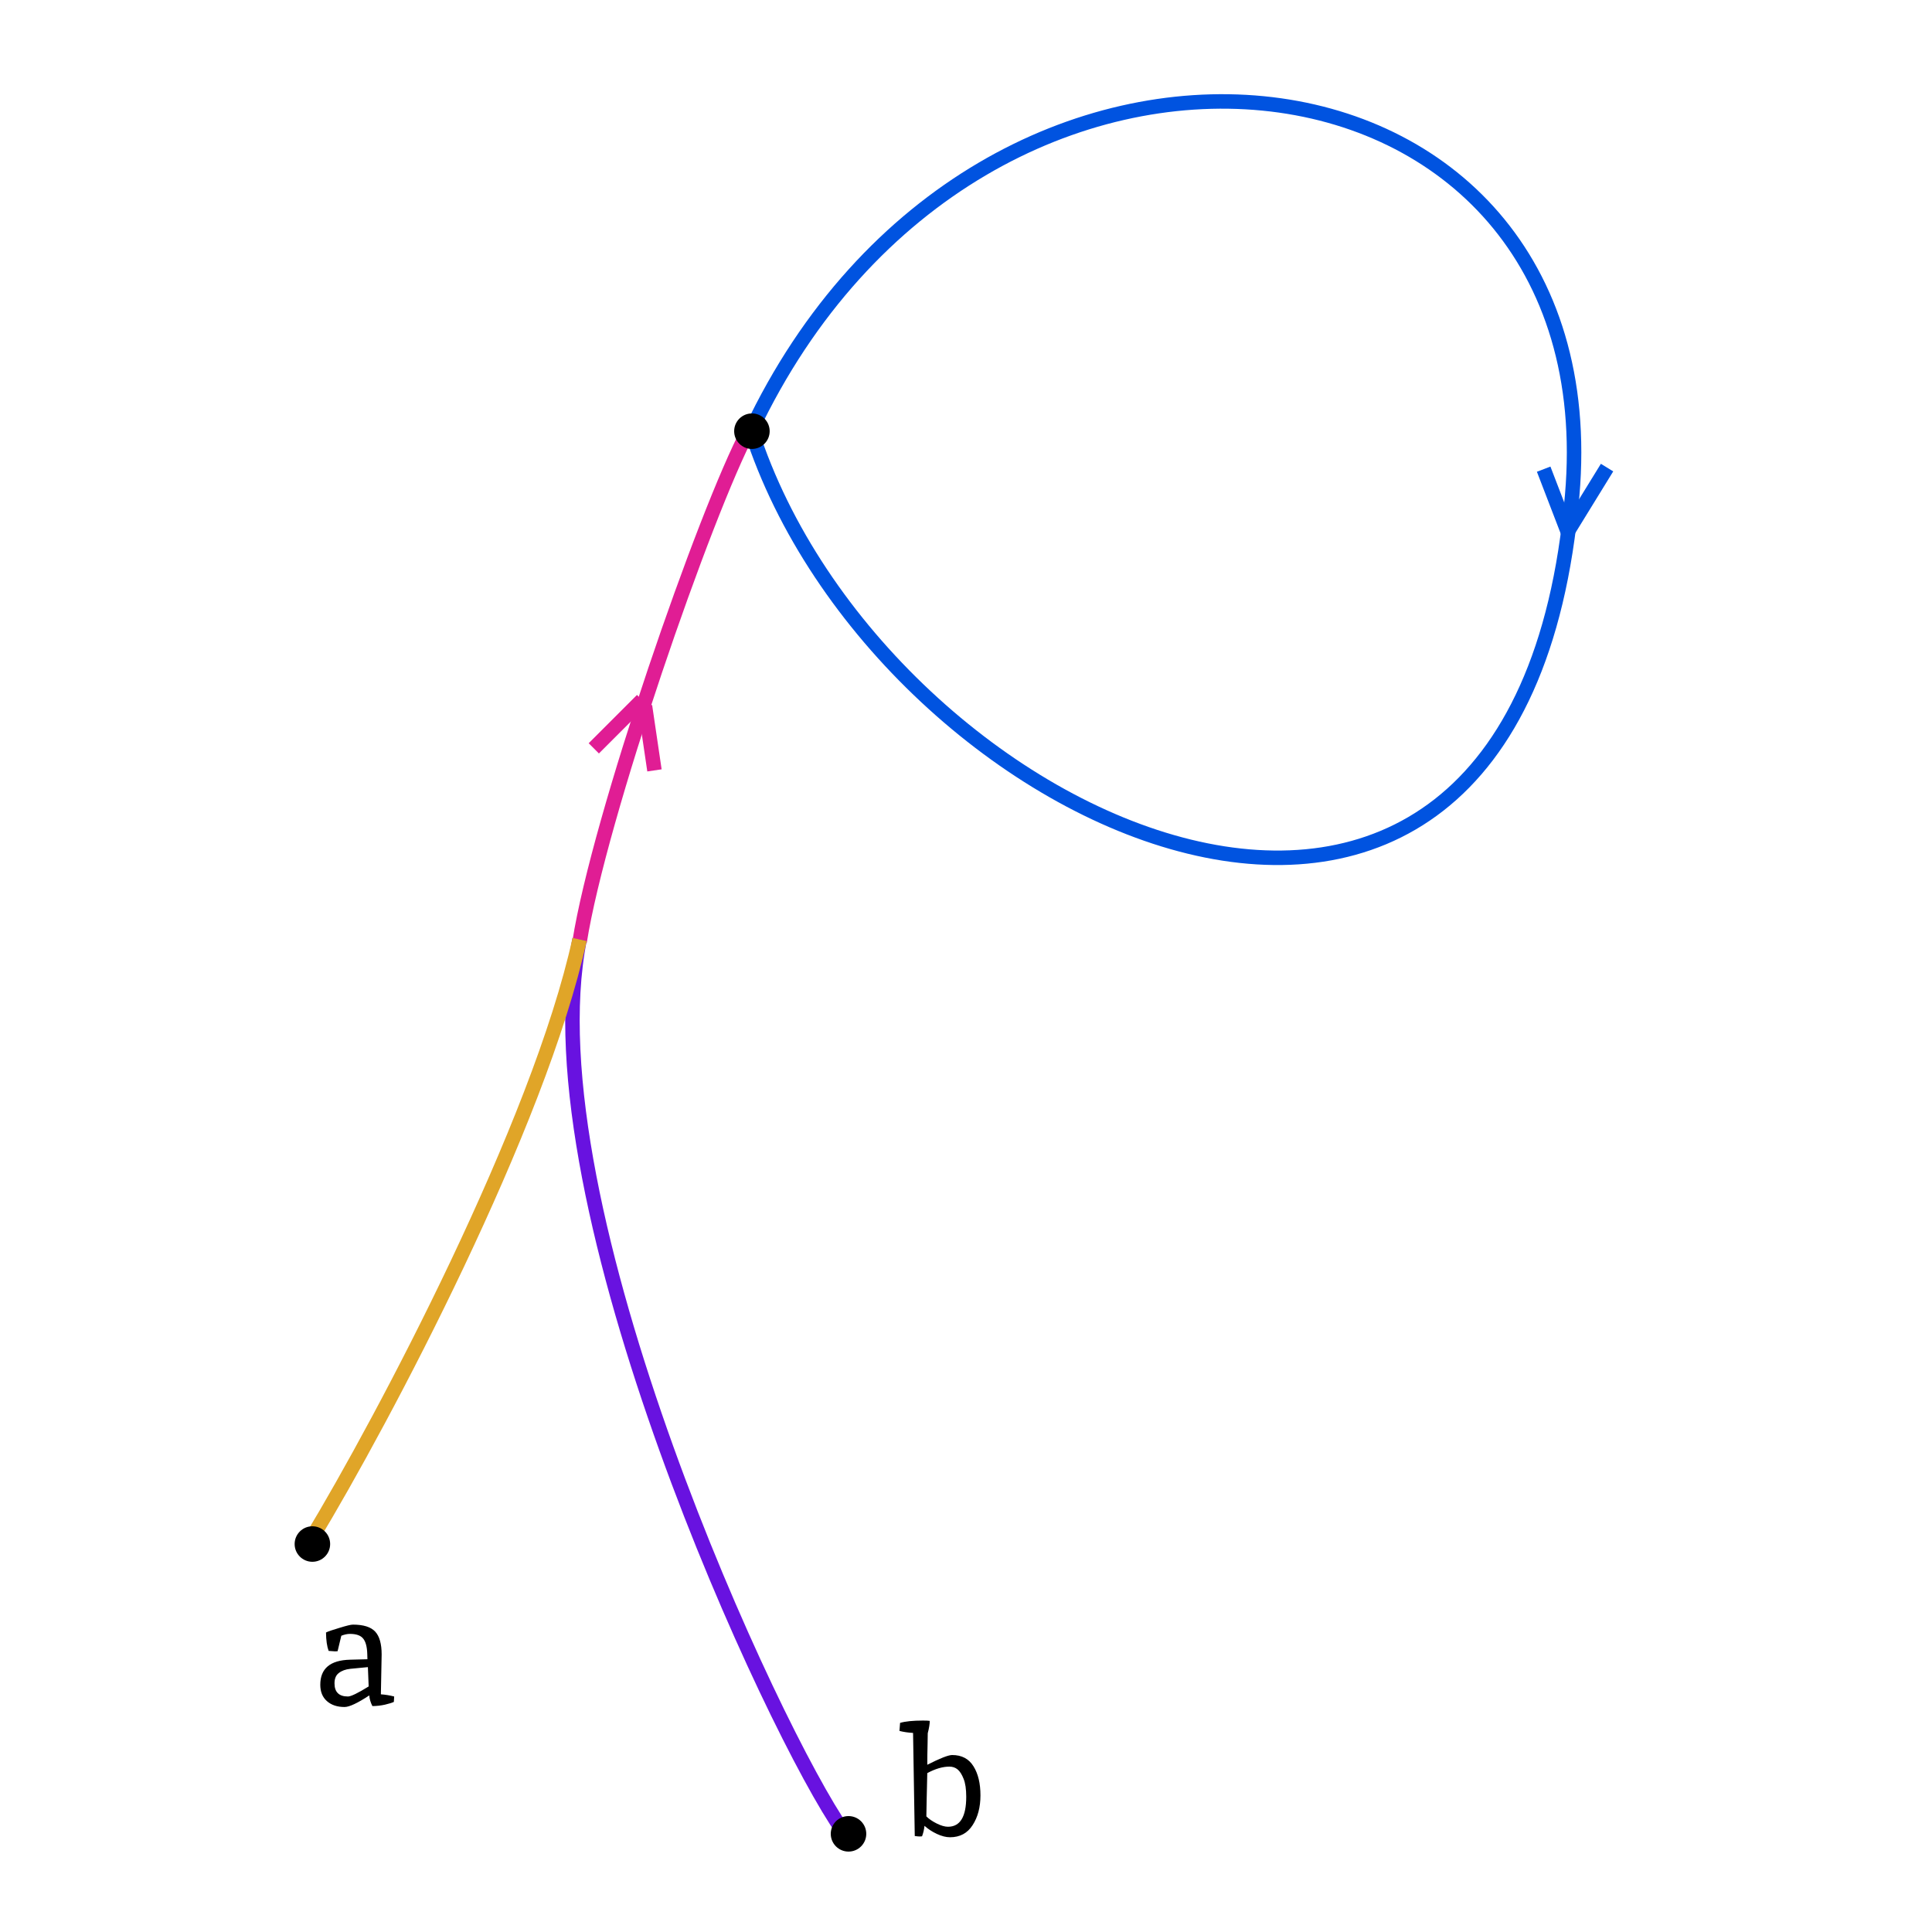
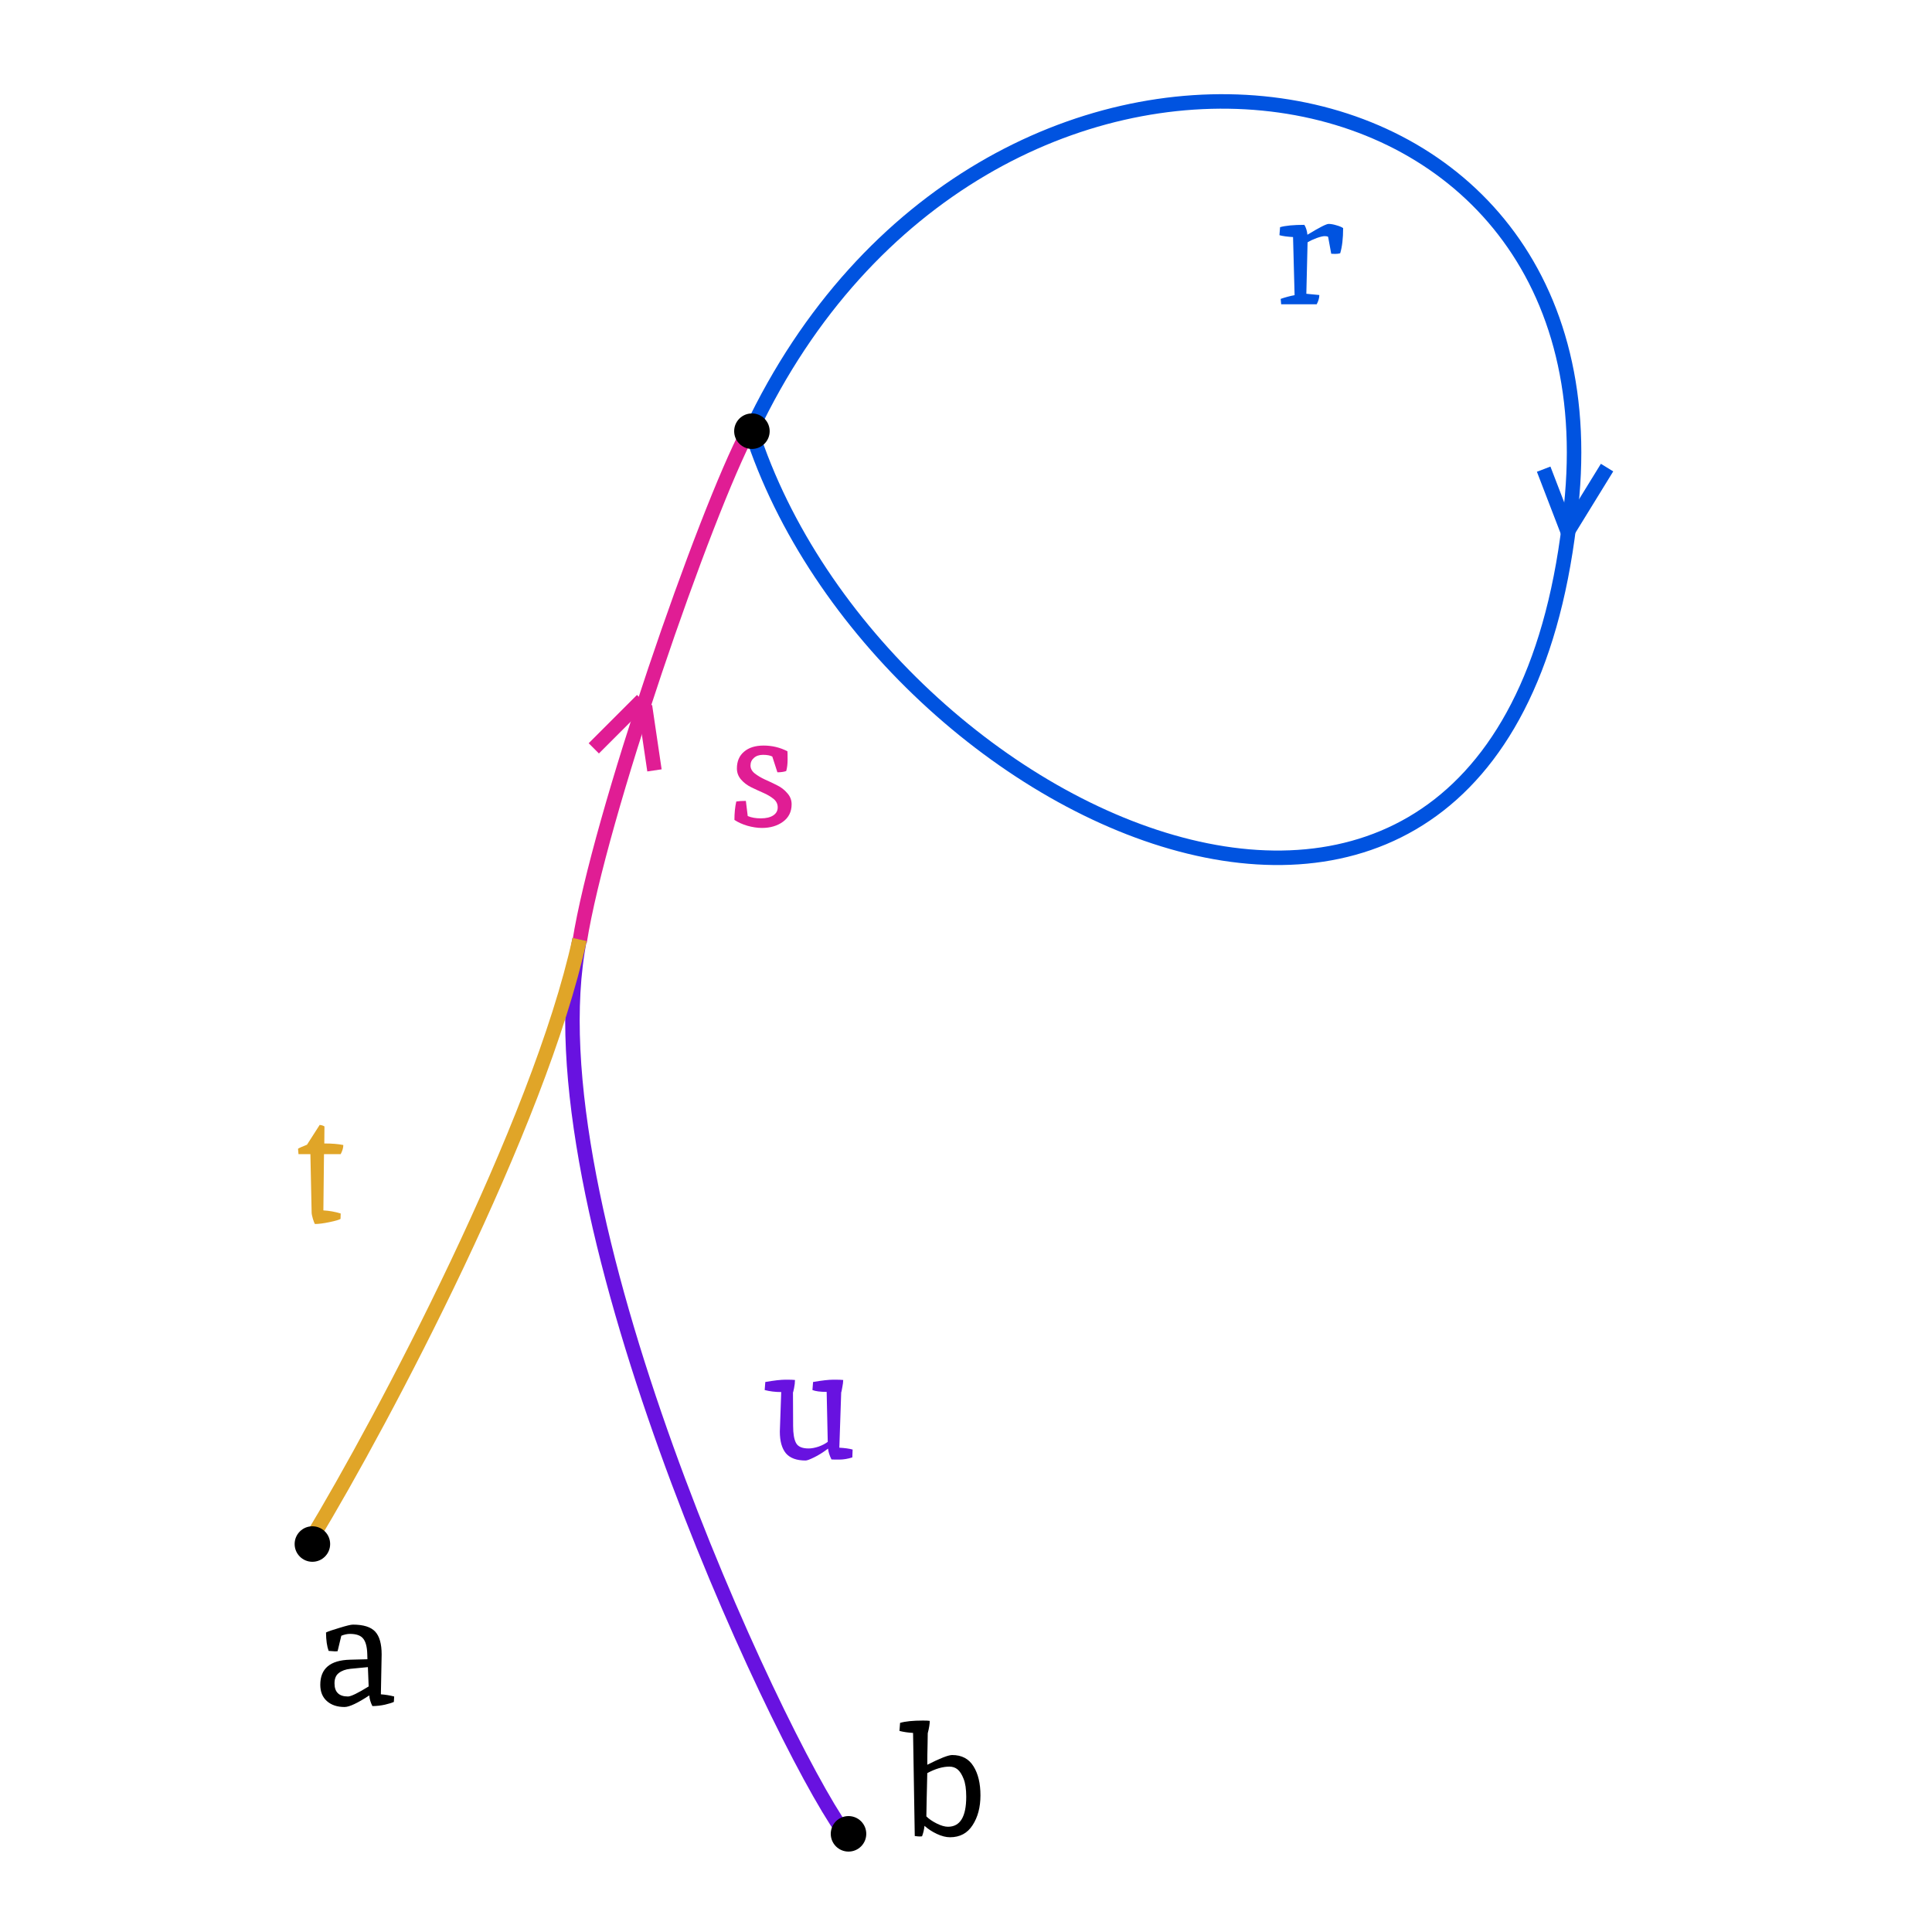
<svg xmlns="http://www.w3.org/2000/svg" width="400" height="400" viewBox="0 0 400 400" fill="none">
  <g clip-path="url(#clip0_2_48)">
    <rect width="400" height="400" fill="white" />
    <path d="M120 195C124 169.5 146 106 155 89.097" stroke="#E01D94" stroke-width="3" />
    <path d="M174.5 379C160.5 359.167 109.2 249.3 120 194.5" stroke="#6812E0" stroke-width="3" />
    <path d="M64.5 318.5C79.5 293.667 111.6 232.9 120 194.5" stroke="#E0A528" stroke-width="3" />
    <path d="M155.5 89.097C203 -11.403 334 4.597 325.5 102.597C314.282 231.939 182 171.597 155.5 89.097Z" stroke="#0053E0" stroke-width="3" />
    <circle cx="155.676" cy="89.273" r="3.676" fill="black" />
    <circle cx="64.677" cy="319.676" r="3.676" fill="black" />
    <circle cx="175.676" cy="379.676" r="3.676" fill="black" />
    <path d="M135.5 159.5L133.533 146.179" stroke="#E01D94" stroke-width="3" />
    <line x1="324.6" y1="110.135" x2="319.6" y2="97.135" stroke="#0053E0" stroke-width="3" />
    <line x1="324.723" y1="109.811" x2="332.723" y2="96.811" stroke="#0053E0" stroke-width="3" />
    <line x1="122.939" y1="154.939" x2="132.939" y2="144.939" stroke="#E01D94" stroke-width="3" />
    <path d="M79.016 342.536L78.856 350.792C79.773 350.856 80.691 351.005 81.608 351.24L81.544 352.36C81.203 352.531 80.584 352.723 79.688 352.936C78.813 353.128 77.949 353.224 77.096 353.224C76.712 352.456 76.499 351.72 76.456 351.016C74.024 352.616 72.317 353.416 71.336 353.416C69.821 353.416 68.605 353.011 67.688 352.2C66.771 351.389 66.312 350.259 66.312 348.808C66.312 345.459 68.36 343.731 72.456 343.624C74.845 343.56 76.051 343.528 76.072 343.528L76.04 342.44C75.997 340.968 75.72 339.912 75.208 339.272C74.696 338.611 73.779 338.28 72.456 338.28C71.901 338.28 71.304 338.408 70.664 338.664L69.896 341.864C69.789 341.885 69.608 341.896 69.352 341.896L68.04 341.8C67.699 340.883 67.517 339.613 67.496 337.992C67.901 337.779 68.829 337.459 70.28 337.032C71.731 336.584 72.659 336.36 73.064 336.36C75.24 336.36 76.776 336.84 77.672 337.8C78.568 338.76 79.016 340.339 79.016 342.536ZM72.04 351.24C72.659 351.24 74.088 350.547 76.328 349.16L76.168 345.16C74.717 345.288 73.501 345.405 72.52 345.512C71.539 345.619 70.749 345.907 70.152 346.376C69.555 346.824 69.256 347.539 69.256 348.52C69.256 350.333 70.184 351.24 72.04 351.24Z" fill="black" />
    <path d="M196.56 365.76C195.173 365.76 193.648 366.208 191.984 367.104C191.941 369.067 191.899 370.891 191.856 372.576C191.835 374.24 191.813 375.403 191.792 376.064C192.325 376.597 193.04 377.088 193.936 377.536C194.832 377.984 195.611 378.208 196.272 378.208C198.789 378.208 200.048 376.139 200.048 372C200.048 370.421 199.867 369.184 199.504 368.288C199.141 367.371 198.725 366.72 198.256 366.336C197.787 365.952 197.221 365.76 196.56 365.76ZM191.088 356.224C191.749 356.224 192.219 356.245 192.496 356.288C192.496 356.928 192.357 357.781 192.08 358.848C192.08 359.339 192.069 360.032 192.048 360.928C192.005 362.677 191.984 364.16 191.984 365.376C194.629 364.032 196.347 363.36 197.136 363.36C199.12 363.36 200.592 364.139 201.552 365.696C202.512 367.232 202.992 369.237 202.992 371.712C202.992 374.165 202.448 376.224 201.36 377.888C200.293 379.552 198.736 380.384 196.688 380.384C195.856 380.384 194.939 380.149 193.936 379.68C192.955 379.211 192.112 378.656 191.408 378.016C191.323 378.805 191.152 379.531 190.896 380.192C190.811 380.213 190.651 380.224 190.416 380.224C190.181 380.224 189.84 380.192 189.392 380.128L189.04 358.784C187.973 358.72 187.035 358.581 186.224 358.368L186.352 356.704C187.44 356.384 189.019 356.224 191.088 356.224Z" fill="black" />
+     <path d="M274.976 49.048C274.869 48.941 274.635 48.888 274.272 48.888C273.909 48.888 273.365 49.016 272.64 49.272C271.936 49.528 271.296 49.827 270.72 50.168C270.592 54.904 270.507 58.456 270.464 60.824L273.152 61.08C273.152 61.677 272.971 62.317 272.608 63H265.248L265.152 61.88C266.133 61.539 267.093 61.283 268.032 61.112C267.904 55.693 267.797 51.683 267.712 49.08C266.539 49.016 265.6 48.888 264.896 48.696L265.024 47.032C266.155 46.712 267.829 46.552 270.048 46.552C270.389 47.085 270.603 47.768 270.688 48.6C273.141 47.107 274.603 46.36 275.072 46.36C275.541 46.36 276.085 46.456 276.704 46.648C277.323 46.819 277.781 47.011 278.08 47.224C278.08 49.357 277.877 51.096 277.472 52.44C277.173 52.525 276.821 52.568 276.416 52.568C276.032 52.568 275.765 52.557 275.616 52.536L274.976 49.048Z" fill="#0053E0" />
+     <path d="M154.808 168.952C155.555 169.272 156.461 169.432 157.528 169.432C158.616 169.432 159.469 169.229 160.088 168.824C160.707 168.419 161.016 167.864 161.016 167.16C161.016 166.456 160.728 165.869 160.152 165.4C159.576 164.931 158.872 164.515 158.04 164.152C157.208 163.789 156.376 163.405 155.544 163C154.712 162.595 154.008 162.061 153.432 161.4C152.856 160.739 152.568 159.971 152.568 159.096C152.568 157.624 153.059 156.472 154.04 155.64C155.021 154.787 156.376 154.36 158.104 154.36C159.853 154.36 161.496 154.755 163.032 155.544C163.053 155.757 163.064 156.333 163.064 157.272C163.064 158.189 162.968 158.979 162.776 159.64C162.264 159.811 161.656 159.896 160.952 159.896L159.896 156.632C159.427 156.397 158.787 156.28 157.976 156.28C157.187 156.28 156.557 156.493 156.088 156.92C155.619 157.325 155.384 157.848 155.384 158.488C155.384 159.107 155.672 159.651 156.248 160.12C156.845 160.589 157.56 161.016 158.392 161.4C159.224 161.763 160.056 162.157 160.888 162.584C161.72 162.989 162.424 163.533 163 164.216C163.597 164.877 163.896 165.645 163.896 166.52C163.896 168.056 163.299 169.261 162.104 170.136C160.931 170.989 159.48 171.416 157.752 171.416C156.813 171.416 155.811 171.267 154.744 170.968C153.677 170.648 152.781 170.243 152.056 169.752C152.056 168.323 152.184 167.053 152.44 165.944C152.931 165.859 153.592 165.816 154.424 165.816L154.808 168.952Z" fill="#E01D94" />
+     <path d="M167.408 299.888C168.027 299.888 168.72 299.76 169.488 299.504C170.256 299.227 170.885 298.896 171.376 298.512C171.291 293.968 171.216 290.523 171.152 288.176C169.829 288.176 168.848 288.048 168.208 287.792L168.336 286.128C170.149 285.808 171.568 285.648 172.592 285.648C173.637 285.648 174.299 285.669 174.576 285.712C174.576 286.096 174.512 286.608 174.384 287.248C174.277 287.888 174.203 288.24 174.16 288.304L173.776 299.728C174.907 299.792 175.824 299.92 176.528 300.112L176.464 301.744C175.525 302.043 174.619 302.192 173.744 302.192C172.869 302.192 172.336 302.181 172.144 302.16C171.739 301.349 171.504 300.603 171.44 299.92C170.395 300.709 169.424 301.317 168.528 301.744C167.653 302.171 167.077 302.384 166.8 302.384C164.923 302.384 163.557 301.883 162.704 300.88C161.872 299.856 161.456 298.363 161.456 296.4C161.456 296.379 161.552 293.648 161.744 288.208C160.507 288.208 159.365 288.069 158.32 287.792L158.448 286.128C160.261 285.808 161.669 285.648 162.672 285.648C163.675 285.648 164.315 285.669 164.592 285.712C164.592 286.224 164.528 286.789 164.4 287.408C164.272 288.027 164.197 288.325 164.176 288.304L164.208 295.216C164.208 296.837 164.411 298.021 164.816 298.768C165.221 299.515 166.085 299.888 167.408 299.888Z" fill="#6812E0" />
+     <path d="M64.52 251.016L64.264 238.952H61.8L61.704 237.832C61.917 237.683 62.536 237.405 63.56 237L66.184 232.904C66.611 232.947 66.941 233.053 67.176 233.224L67.144 236.744C68.744 236.744 70.056 236.851 71.08 237.064C71.08 237.64 70.899 238.269 70.536 238.952H67.08C67.037 241.512 66.995 245.395 66.952 250.6C68.147 250.664 69.341 250.877 70.536 251.24L70.504 252.36C70.205 252.552 69.437 252.776 68.2 253.032C66.984 253.288 65.981 253.416 65.192 253.416C65.085 253.245 64.947 252.883 64.776 252.328C64.605 251.752 64.52 251.315 64.52 251.016Z" fill="#E0A528" />
  </g>
  <defs>
    <clipPath id="clip0_2_48">
      <rect width="400" height="400" fill="white" />
    </clipPath>
  </defs>
</svg>
